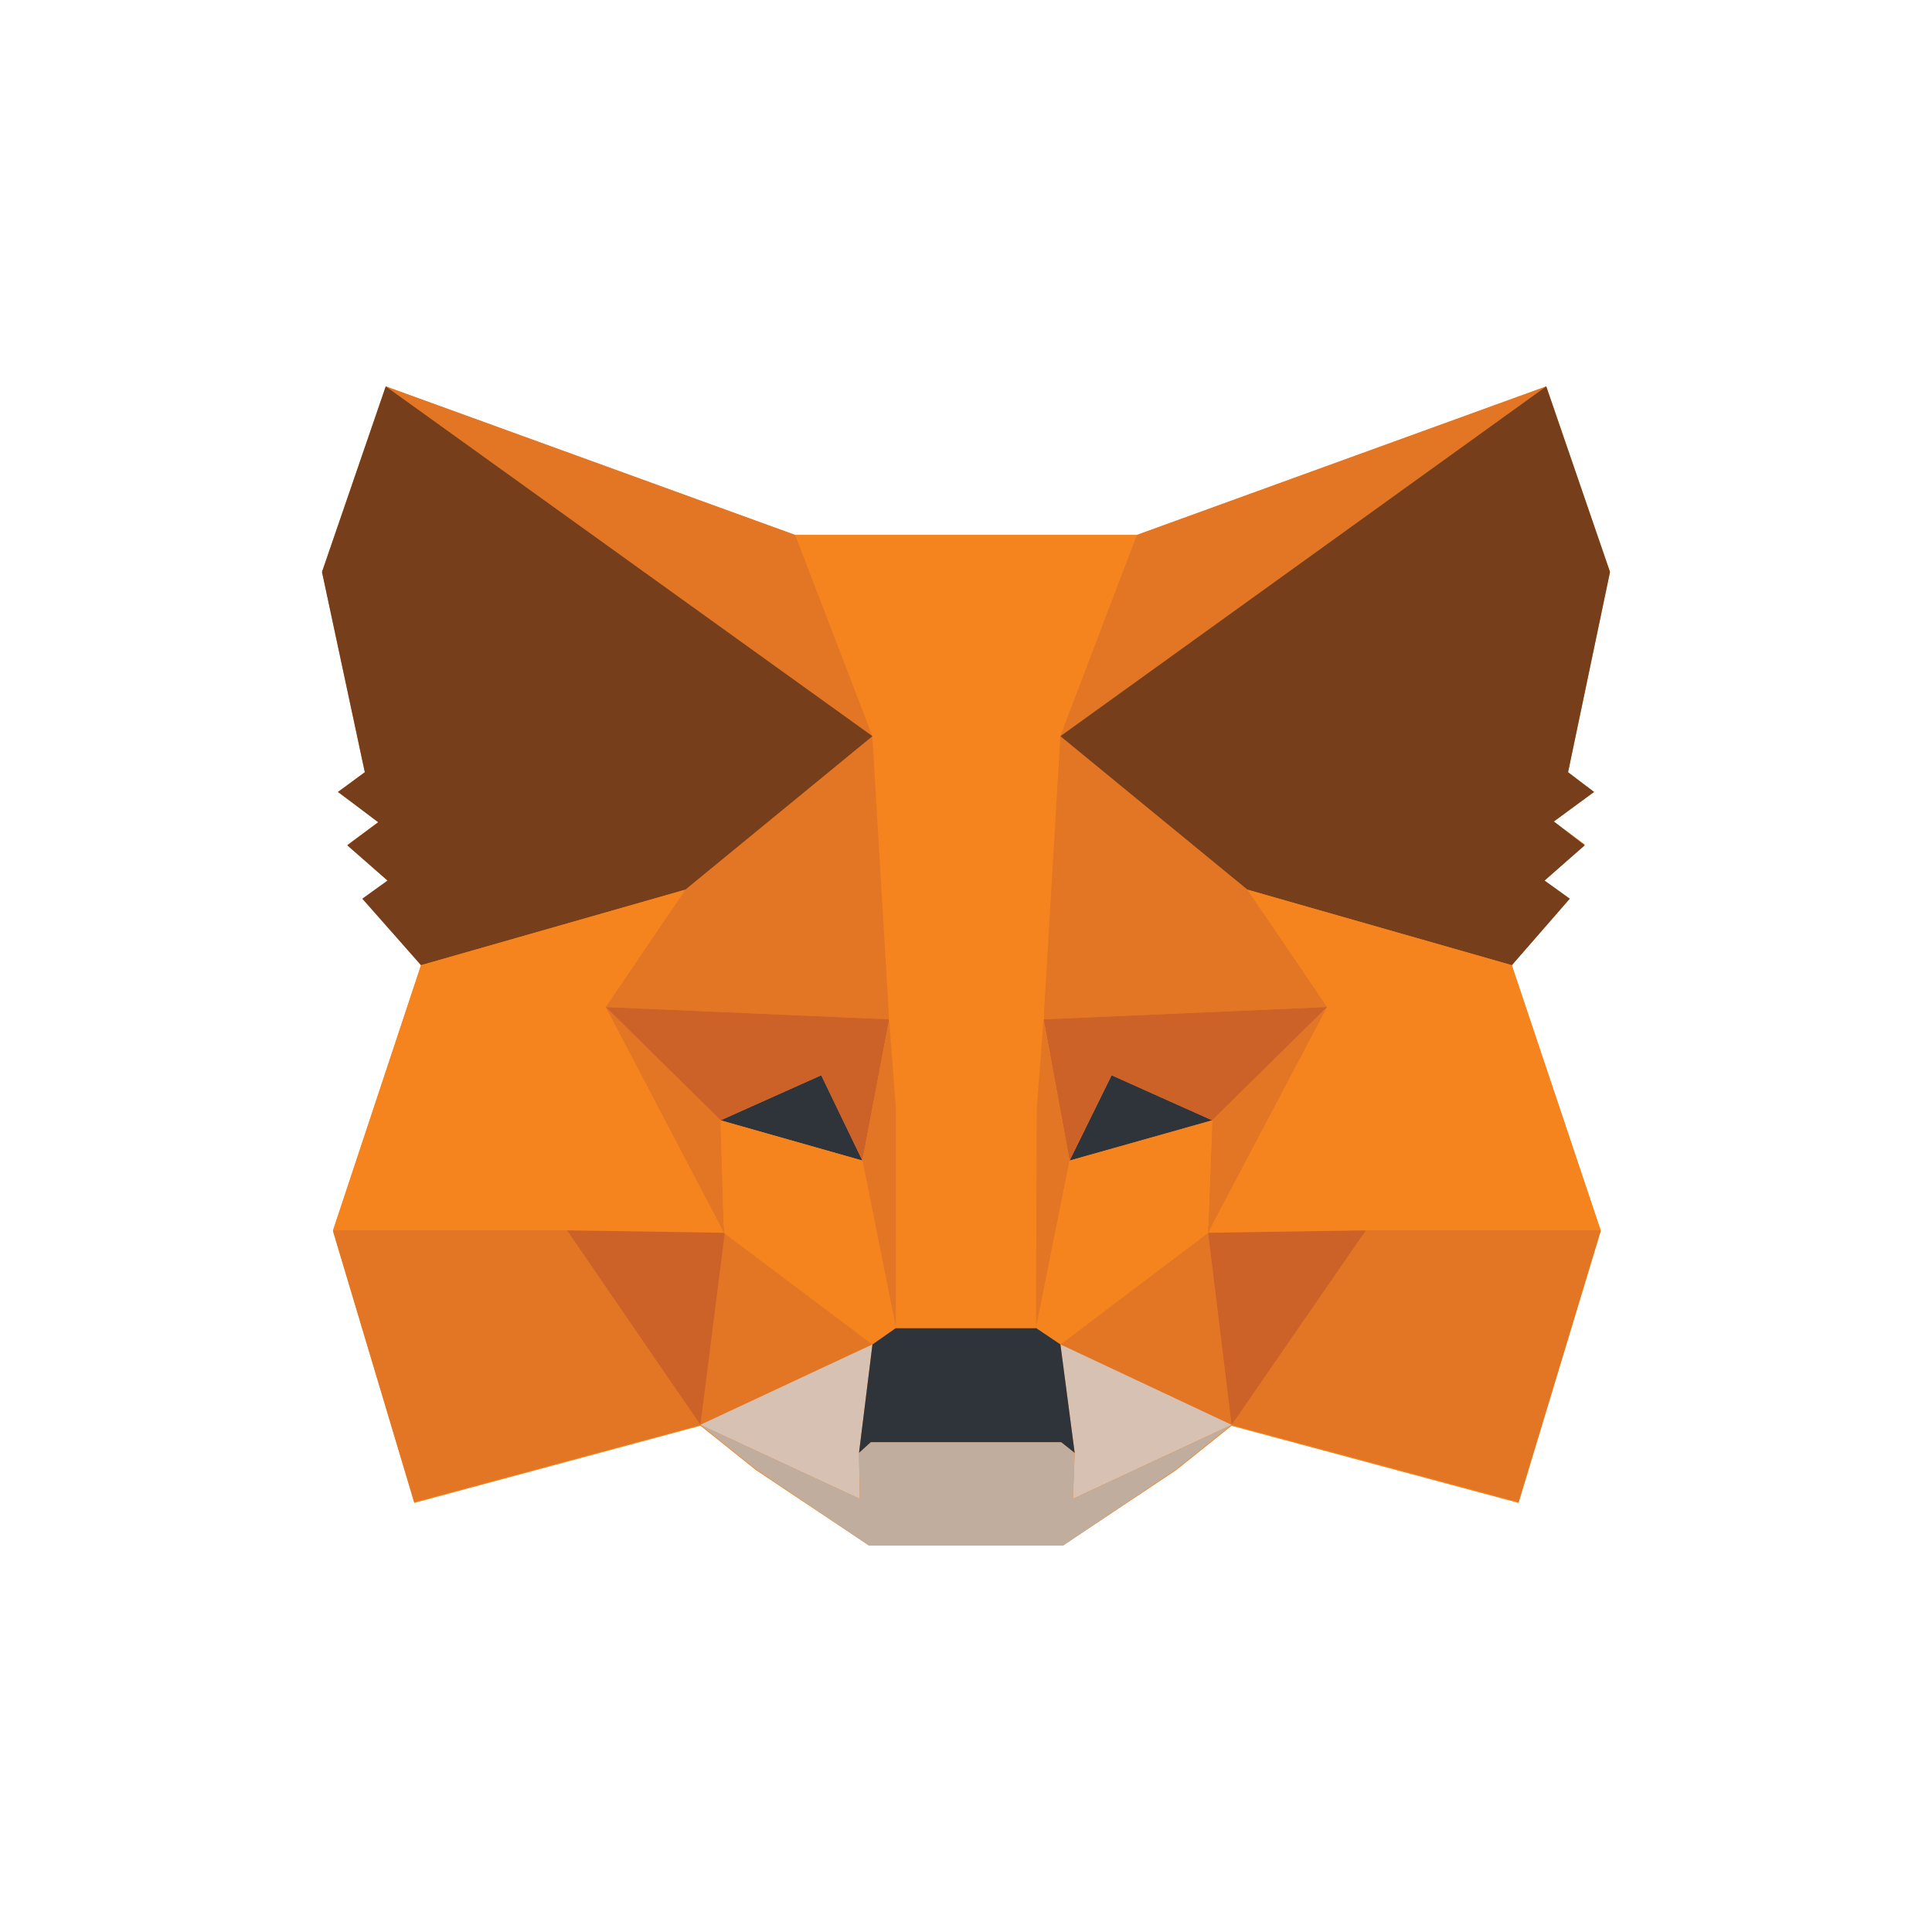
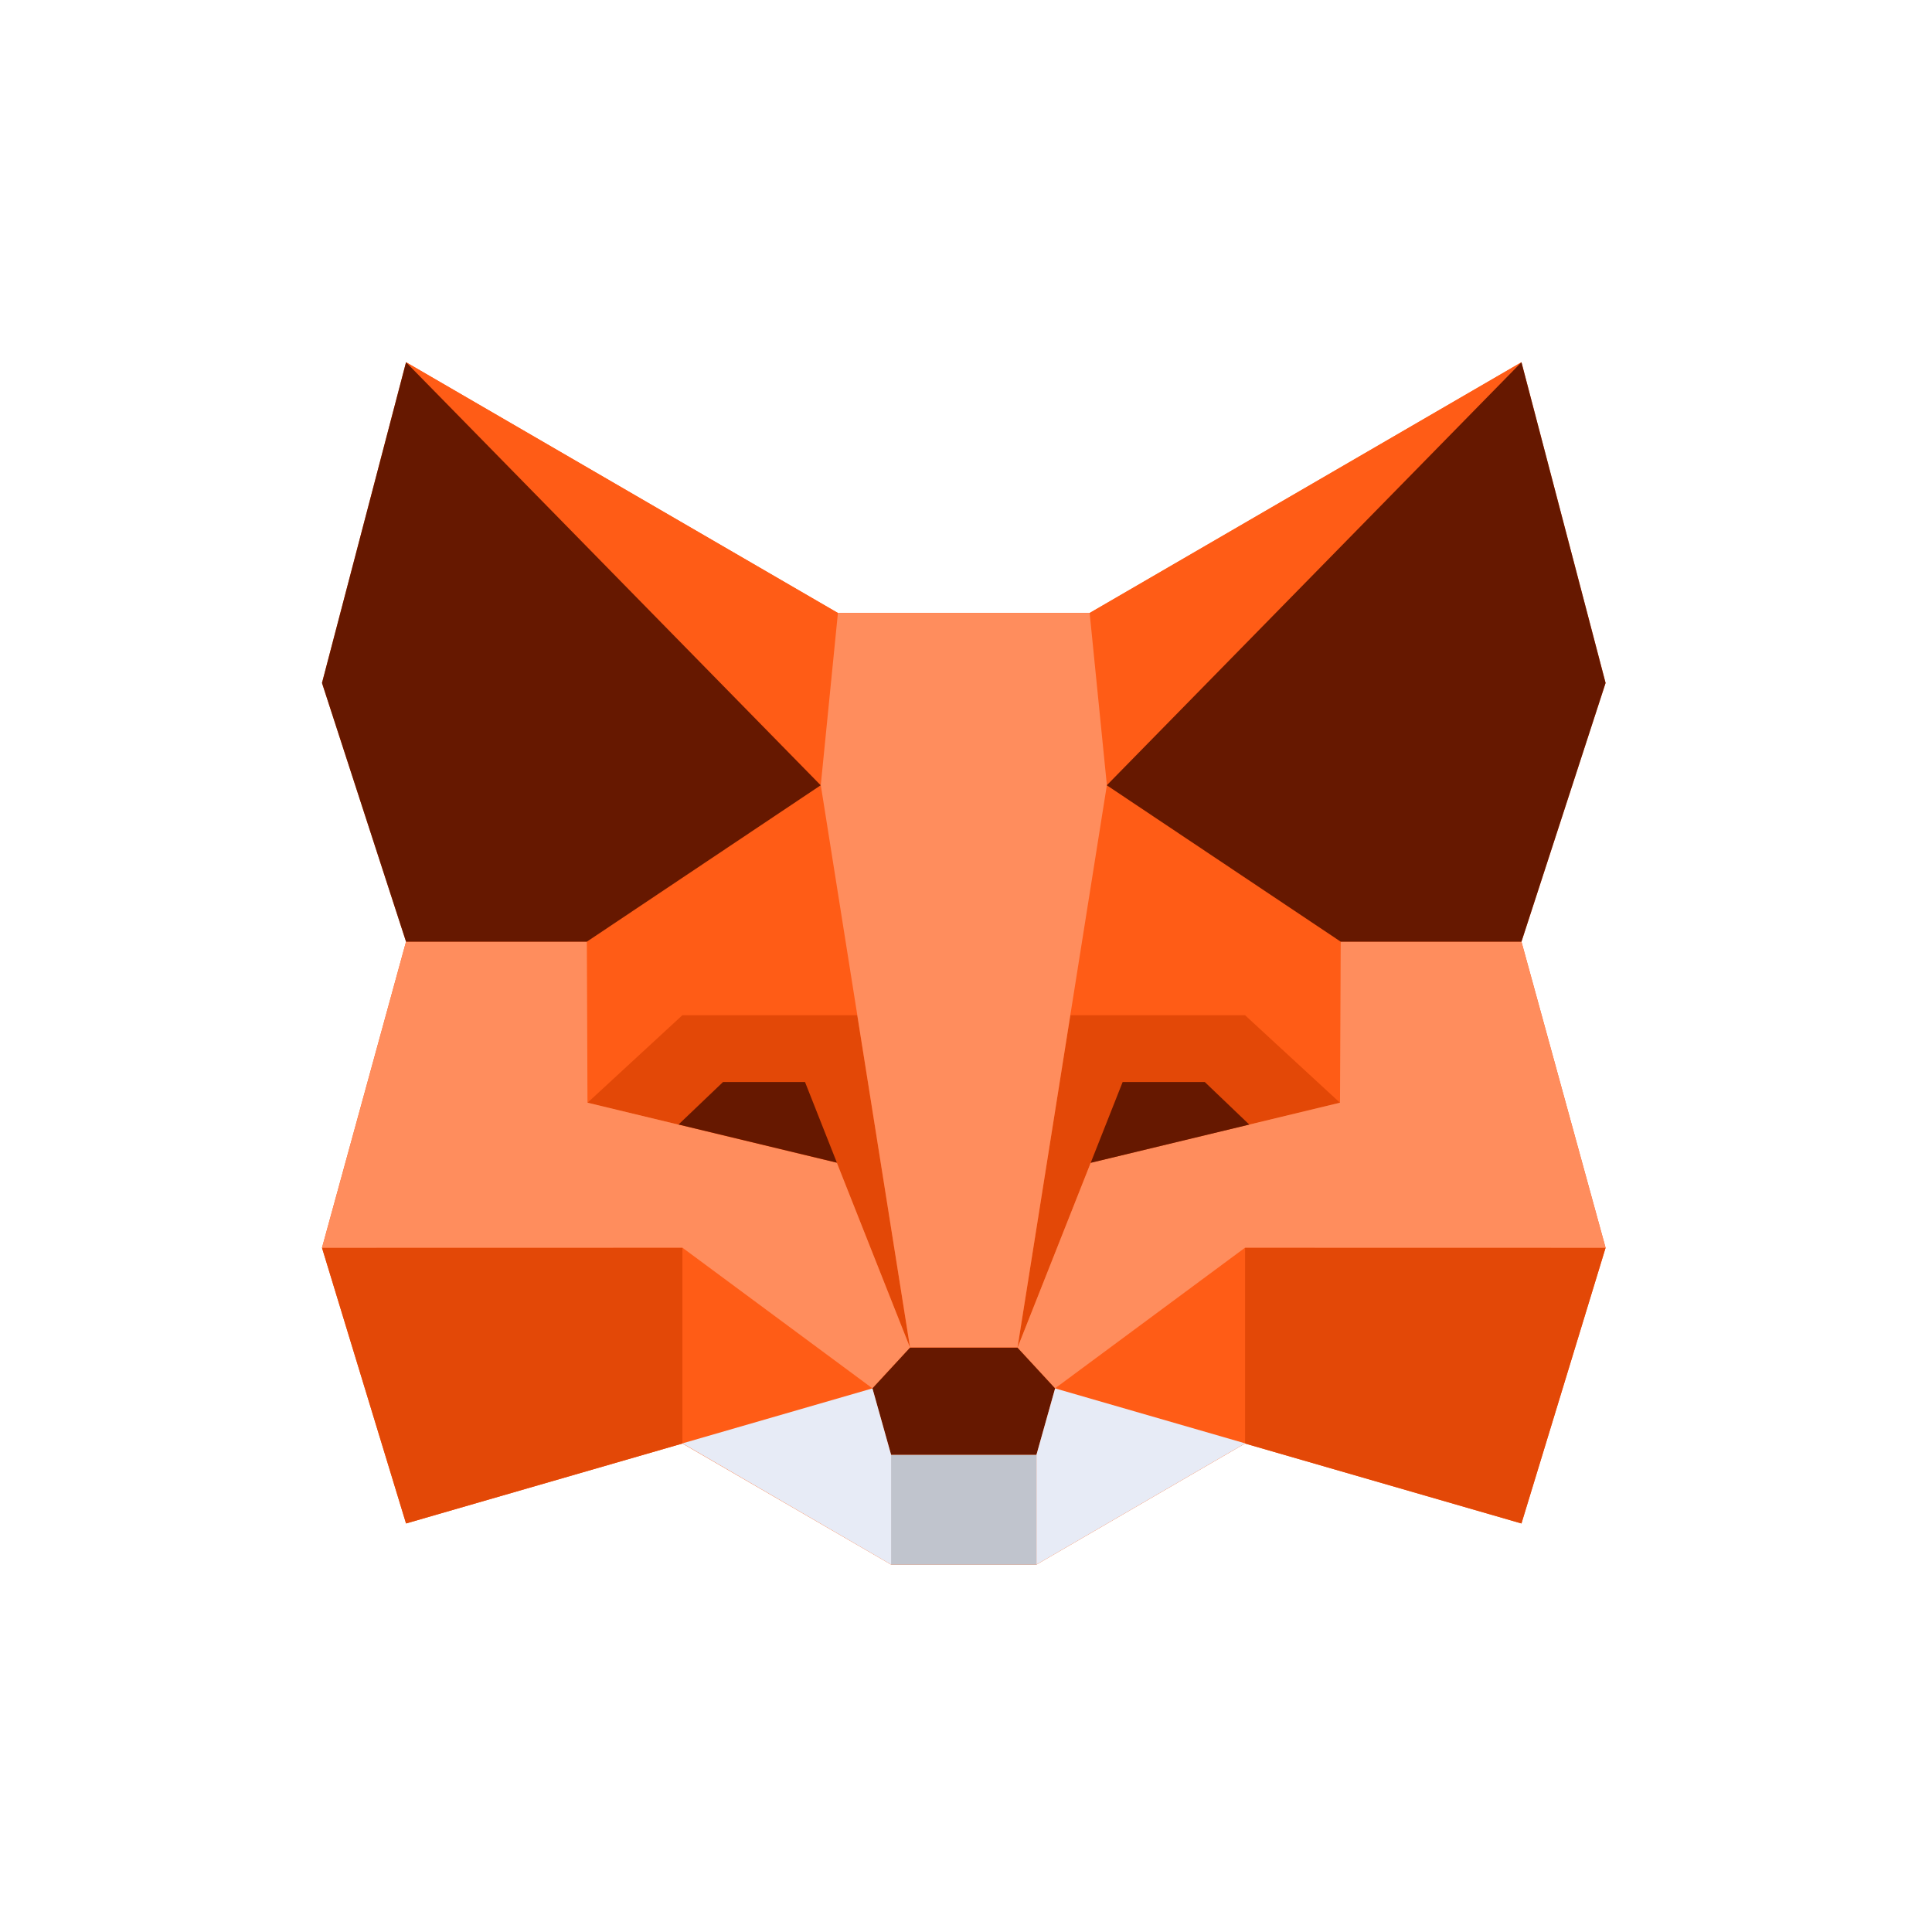
<svg xmlns="http://www.w3.org/2000/svg" width="24" height="24" fill="none" viewBox="0 0 24 24">
  <g clip-path="url(#metamask__a)">
    <path fill="#fff" d="M24 0H0v24h24z" />
-     <path fill="#F5841F" d="m18.78 11.99.72-.826-.313-.225.5-.448-.385-.286.5-.367-.323-.245L20 7.105 19.208 4.8m0 0L14.12 6.646H9.88L4.792 4.8 4 7.105l.532 2.488-.334.245.51.367-.385.286.5.448-.312.225.719.826-1.094 3.304 1.01 3.376 3.555-.959.688.55 1.407.939h2.408l1.407-.938.688-.55 3.565.958 1.021-3.376-1.105-3.304" />
-     <path fill="#E27625" d="m19.208 4.8-6.244 4.497 1.157-2.651zm-14.416 0 6.192 4.538-1.105-2.692zm12.175 10.433L15.299 17.7l3.565.958 1.021-3.375zm-12.831.051 1.01 3.375 3.555-.958-1.657-2.468z" />
-     <path fill="#E27625" d="m8.513 11.052-.99 1.458 3.523.153-.114-3.692zm6.984 0-2.46-2.122-.073 3.733 3.523-.153zM8.7 17.7l2.138-.999-1.845-1.386zm4.473-.999 2.126 1-.292-2.386z" />
-     <path fill="#D7C1B3" d="m15.299 17.7-2.126-.999.177 1.347-.021.57zm-6.599 0 1.981.919-.01-.571.167-1.347z" />
-     <path fill="#2F343B" d="m10.713 14.417-1.762-.5 1.251-.56zm2.574 0 .522-1.06 1.25.56z" />
-     <path fill="#CC6228" d="m8.701 17.7.313-2.467-1.97.05zm6.296-2.467.302 2.468 1.668-2.417zm1.49-2.723-3.523.153.323 1.754.521-1.06 1.251.56zm-7.536 1.407 1.25-.56.512 1.06.333-1.754-3.523-.153z" />
-     <path fill="#E27625" d="m7.523 12.51 1.47 2.805-.042-1.398zm7.537 1.407-.053 1.398 1.48-2.805zm-4.014-1.254-.333 1.754.417 2.08.093-2.733zm1.918 0-.177 1.09.083 2.744.417-2.08z" />
-     <path fill="#F5841F" d="m13.287 14.417-.417 2.08.303.204 1.834-1.387.052-1.397zm-4.336-.5.042 1.397 1.845 1.387.292-.204-.417-2.08z" />
-     <path fill="#C0AD9E" d="m13.329 18.619.02-.572-.166-.132h-2.366l-.146.133.01.57-1.98-.917.688.55 1.407.949h2.408l1.407-.948.688-.551z" />
-     <path fill="#2F343B" d="m13.173 16.701-.303-.204h-1.74l-.292.204-.167 1.346.146-.132h2.366l.167.133z" />
-     <path fill="#763E1A" d="M19.479 9.593 20 7.105 19.208 4.8l-6.035 4.345 2.324 1.907 3.284.938.719-.826-.313-.225.5-.438-.385-.296.5-.367zM4 7.105l.532 2.488-.334.245.5.377-.385.286.5.438-.313.225.73.826 3.283-.938 2.325-1.907L4.792 4.8z" />
-     <path fill="#F5841F" d="m18.78 11.99-3.283-.938.99 1.458-1.48 2.804 1.96-.03h2.918zm-10.267-.938-3.283.938-1.094 3.294h2.908l1.949.03-1.47-2.804zm4.451 1.611.208-3.519.95-2.498H9.878l.959 2.498.208 3.519.084 1.101v2.733h1.74l.01-2.733z" />
+     <path fill="#FF5C16" d="m18.9 18.925-3.434-.993-2.59 1.504h-1.807l-2.592-1.504-3.433.993L4 15.5l1.044-3.802L4 8.484 5.044 4.5l5.365 3.114h3.127L18.9 4.5l1.045 3.984-1.045 3.214 1.045 3.802z" />
+     <path fill="#FF5C16" d="m5.045 4.5 5.364 3.116-.213 2.14zm3.433 11.001 2.36 1.747-2.36.684zm2.172-2.888-.454-2.856-2.904 1.942h-.001l.009 2 1.177-1.086zM18.9 4.5l-5.364 3.116.213 2.14zm-3.433 11.001-2.36 1.747 2.36.684zm1.187-3.801v-.002h-.001l-2.904-1.941-.453 2.856h2.171l1.178 1.086z" />
+     <path fill="#E34807" d="m8.477 17.932-3.433.993L4 15.501h4.477zm2.172-5.32.656 4.13-.91-2.297-3.097-.746 1.178-1.087zm4.818 5.32 3.433.993 1.045-3.424h-4.478zm-2.171-5.32-.656 4.13.909-2.297 3.097-.746-1.179-1.087z" />
+     <path fill="#FF8D5D" d="m4 15.5 1.044-3.802H7.29l.008 2 3.098.747.909 2.296-.468.505-2.36-1.747zm15.945 0L18.9 11.698h-2.245l-.009 2-3.097.747-.909 2.296.467.505 2.36-1.747zm-6.409-7.886h-3.127l-.213 2.139 1.109 6.985h1.335l1.11-6.985z" />
+     <path fill="#661800" d="M5.044 4.5 4 8.484l1.044 3.214H7.29l2.905-1.943zM10 13.441H8.982l-.553.528 1.967.474zM18.9 4.5l1.045 3.984-1.045 3.214h-2.245l-2.906-1.943zm-4.954 8.941h1.02l.553.529-1.97.475zm-1.071 4.632.232-.825-.467-.506h-1.336l-.467.506.232.825" />
+     <path fill="#C0C4CD" d="M12.875 18.073v1.364h-1.806v-1.364z" />
+     <path fill="#E7EBF6" d="m8.478 17.93 2.592 1.506v-1.363l-.232-.826zm6.99 0-2.593 1.506v-1.363l.232-.826z" />
  </g>
  <defs>
    <clipPath id="metamask__a">
      <path fill="#fff" d="M0 0h24v24H0z" />
    </clipPath>
  </defs>
</svg>
